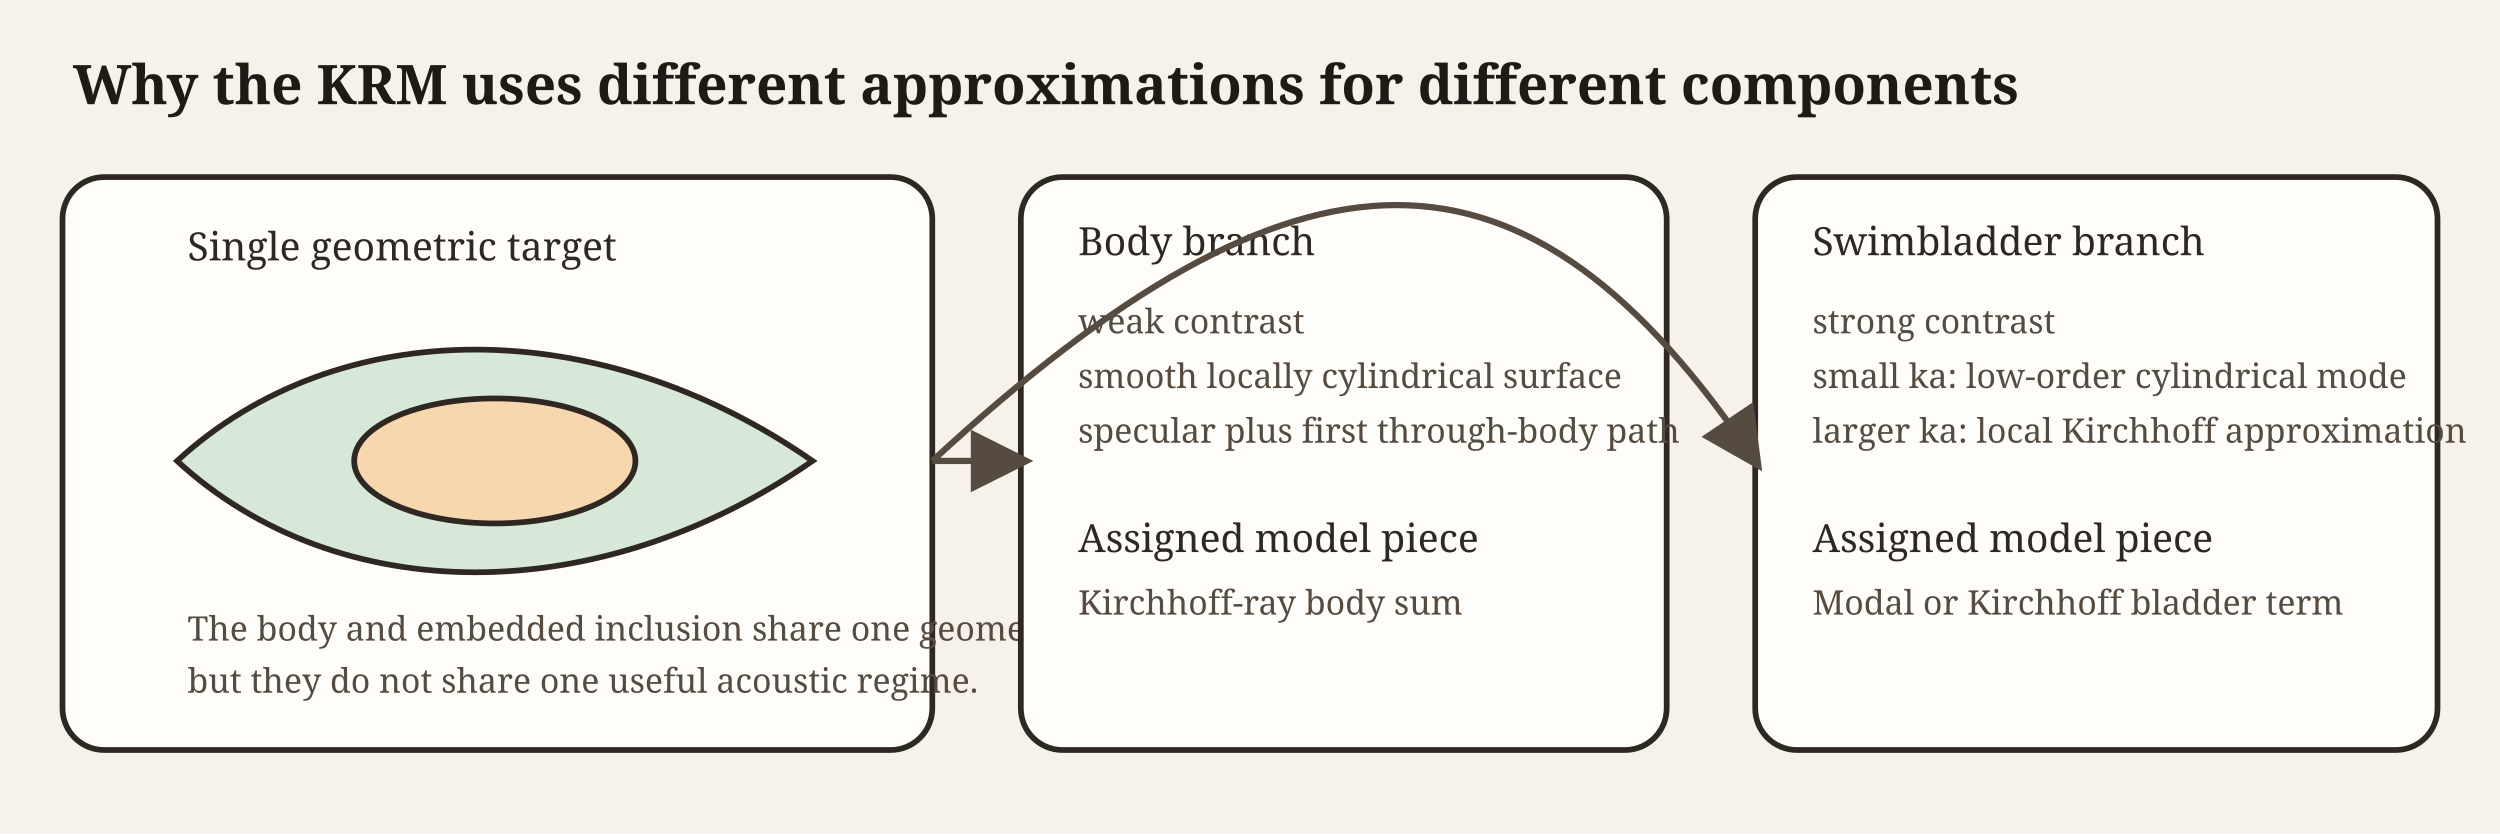
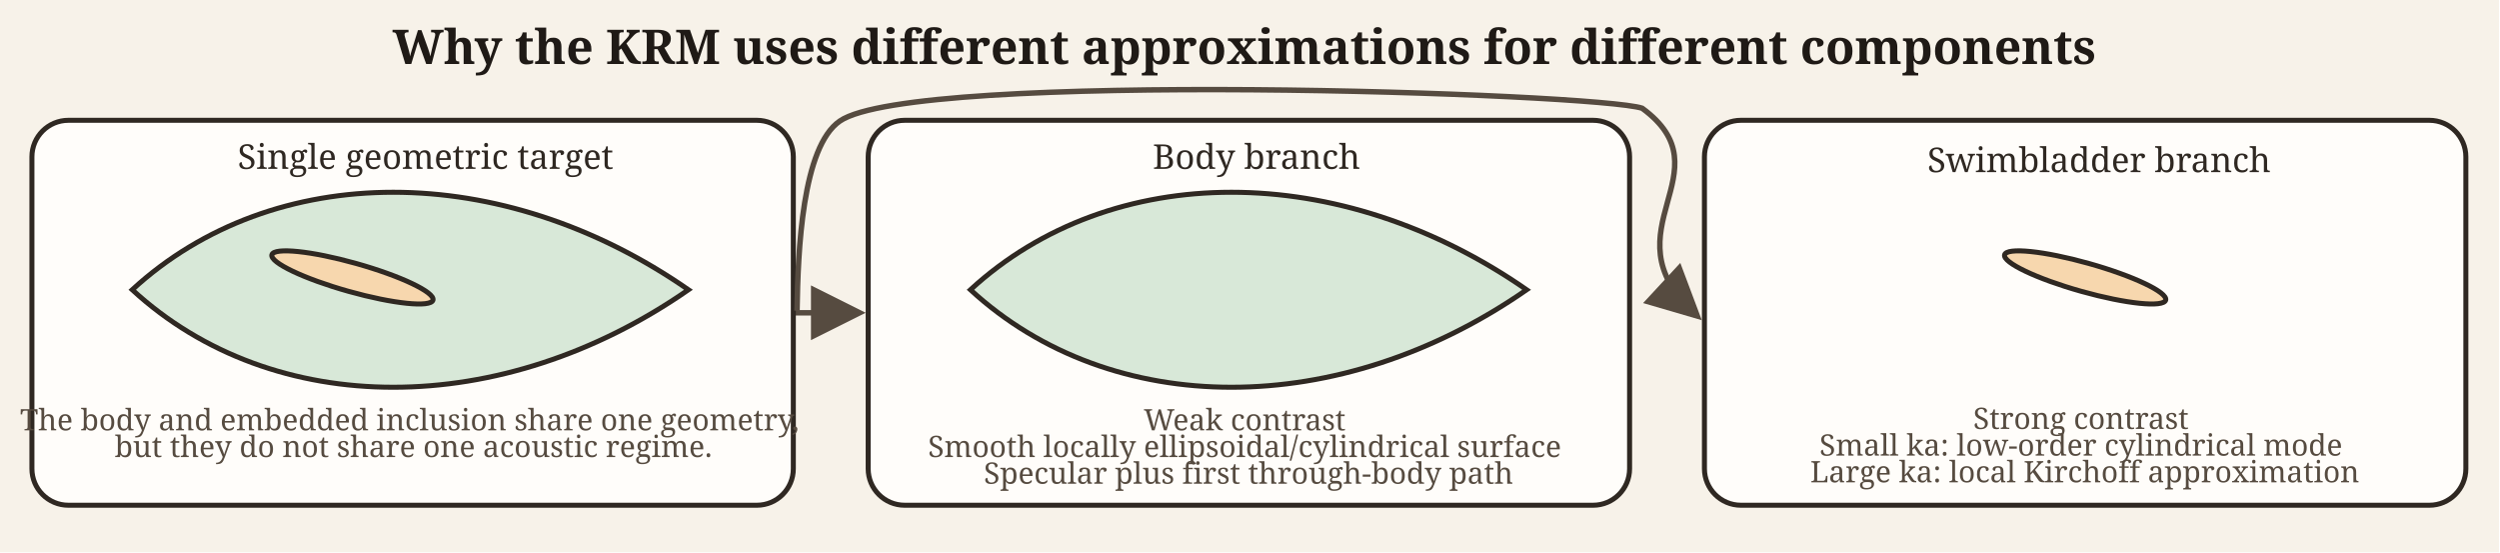
- <svg xmlns="http://www.w3.org/2000/svg" viewBox="0 0 960 320" role="img" aria-labelledby="title desc">
-   <defs>
-     <style>
+ <svg xmlns="http://www.w3.org/2000/svg" viewBox="0 0 1096.216 242.162" role="img" aria-labelledby="title desc" version="1.1" id="svg17" width="1096.216" height="242.162">
+   <defs id="defs1">
+     <style id="style1">
      .bg { fill: #f7f2e9; }
      .panel { fill: #fffdfa; stroke: #2f2822; stroke-width: 2.2; rx: 16; ry: 16; }
      .body { fill: #d8e8d8; stroke: #2f2822; stroke-width: 2.2; }
      .bladder { fill: #f7d7ae; stroke: #2f2822; stroke-width: 2.2; }
      .head { font: 700 21px Georgia, serif; fill: #1f1a16; }
      .txt { font: 15px Georgia, serif; fill: #2f2822; }
      .small { font: 13px Georgia, serif; fill: #564b40; }
      .arrow { stroke: #564b40; stroke-width: 2.4; fill: none; marker-end: url(#m); }
    </style>
    <marker id="m" markerWidth="10" markerHeight="10" refX="8" refY="5" orient="auto">
-       <path d="M0,0 L10,5 L0,10 z" fill="#564b40" />
+       <path d="M 0,0 10,5 0,10 Z" fill="#564b40" id="path1" />
    </marker>
  </defs>
-   <rect width="960" height="320" class="bg" />
-   <text x="28" y="40" class="head">Why the KRM uses different approximations for different components</text>
-   <rect x="24" y="68" width="334" height="220" class="panel" />
-   <path d="M68 177 C130 120, 230 120, 312 177 C230 234, 130 234, 68 177 z" class="body" />
-   <ellipse cx="190" cy="177" rx="54" ry="24" class="bladder" />
-   <text x="72" y="100" class="txt">Single geometric target</text>
-   <text x="72" y="246" class="small">The body and embedded inclusion share one geometry,</text>
-   <text x="72" y="266" class="small">but they do not share one useful acoustic regime.</text>
-   <rect x="392" y="68" width="248" height="220" class="panel" />
-   <text x="414" y="98" class="txt">Body branch</text>
-   <text x="414" y="128" class="small">weak contrast</text>
-   <text x="414" y="149" class="small">smooth locally cylindrical surface</text>
-   <text x="414" y="170" class="small">specular plus first through-body path</text>
-   <text x="414" y="212" class="txt">Assigned model piece</text>
-   <text x="414" y="236" class="small">Kirchhoff-ray body sum</text>
-   <rect x="674" y="68" width="262" height="220" class="panel" />
-   <text x="696" y="98" class="txt">Swimbladder branch</text>
-   <text x="696" y="128" class="small">strong contrast</text>
-   <text x="696" y="149" class="small">small ka: low-order cylindrical mode</text>
-   <text x="696" y="170" class="small">larger ka: local Kirchhoff approximation</text>
-   <text x="696" y="212" class="txt">Assigned model piece</text>
-   <text x="696" y="236" class="small">Modal or Kirchhoff bladder term</text>
-   <path d="M358 177 C372 177, 378 177, 392 177" class="arrow" />
-   <path d="M358 177 C500 46, 586 46, 674 177" class="arrow" />
+   <rect width="1096.216" height="242.162" class="bg" id="rect1" x="0" y="0" style="stroke-width:1" />
+   <text x="172.182" y="28.054" class="head" id="text1" style="font-style:normal;font-variant:normal;font-weight:700;font-stretch:normal;font-size:21px;line-height:normal;font-family:Georgia, serif">Why the KRM uses different approximations for different components</text>
+   <path d="m 347.071,137.147 c 11.475,0 16.392,0 27.867,0" class="arrow" id="path16" />
+   <g id="g24" transform="translate(-10,-25.94595)">
+     <rect x="24" y="78.702" width="334" height="168.782" class="panel" id="rect2" />
+     <path d="m 68,153 c 62,-57 162,-57 244,0 -82,57 -182,57 -244,0 z" class="body" id="path2" />
+     <ellipse cx="197.224" cy="97.642" rx="36.702" ry="6.331" class="bladder" id="ellipse2" transform="matrix(0.96281,0.2701794,-0.2590502,0.9658639,0,0)" />
+     <text x="114.246" y="100" class="txt" id="text2" style="font-style:normal;font-variant:normal;font-weight:normal;font-stretch:normal;font-size:15px;line-height:normal;font-family:Georgia, serif">Single geometric target</text>
+     <text x="191.343" y="214.649" class="small" id="text3" style="font-style:normal;font-variant:normal;font-weight:normal;font-stretch:normal;font-size:13px;line-height:0.9;font-family:Georgia, serif;-inkscape-font-specification:'Georgia, serif, Normal';font-variant-ligatures:normal;font-variant-caps:normal;font-variant-numeric:normal;font-variant-east-asian:normal;text-align:center;text-anchor:middle;fill:#564b40">
+       <tspan id="tspan17" x="191.343" y="214.649" style="line-height:0.9">The body and embedded inclusion share one geometry,</tspan>
+       <tspan id="tspan18" x="191.343" y="226.349" style="line-height:0.9">but they do not share one acoustic regime.</tspan>
+     </text>
+   </g>
+   <path d="m 349.621,136.249 c 0.396,-26.503 2.298,-71.835 18.786,-83.168 32.776,-22.529 332.534,-12.203 351.955,-5.612 38.027,27.917 -16.363,53.504 22.639,89.677" class="arrow" id="path17" />
+   <g id="g25" transform="translate(-11.16217,-25.94595)">
+     <rect x="392" y="78.702" width="334" height="168.782" class="panel" id="rect4" />
+     <text x="516.823" y="100" class="txt" id="text5" style="font-style:normal;font-variant:normal;font-weight:normal;font-stretch:normal;font-size:15px;line-height:normal;font-family:Georgia, serif">Body branch</text>
+     <text x="558.835" y="214.649" class="small" id="text6" style="font-style:normal;font-variant:normal;font-weight:normal;font-stretch:normal;font-size:13px;line-height:0.9;font-family:Georgia, serif;-inkscape-font-specification:'Georgia, serif, Normal';font-variant-ligatures:normal;font-variant-caps:normal;font-variant-numeric:normal;font-variant-east-asian:normal;text-align:center;text-anchor:middle;fill:#564b40">
+       <tspan id="tspan19" x="558.835" y="214.649">Weak contrast</tspan>
+       <tspan id="tspan20" x="558.835" y="226.349">Smooth locally ellipsoidal/cylindrical surface</tspan>
+       <tspan id="tspan21" x="558.835" y="238.049">Specular plus first through-body path</tspan>
+     </text>
+     <path d="m 436.849,153 c 62,-57 162,-57 244,0 -82,57 -182,57 -244,0 z" class="body" id="path18" />
+   </g>
+   <g id="g26" transform="translate(0,-25.94603)">
+     <rect x="747.676" y="78.702" width="334" height="168.782" class="panel" id="rect21" />
+     <text x="845.469" y="101.432" class="txt" id="text11" style="font-style:normal;font-variant:normal;font-weight:normal;font-stretch:normal;font-size:15px;line-height:normal;font-family:Georgia, serif">Swimbladder branch</text>
+     <text x="914.52" y="214.033" class="small" id="text12" style="font-style:normal;font-variant:normal;font-weight:normal;font-stretch:normal;font-size:13px;line-height:0.9;font-family:Georgia, serif;-inkscape-font-specification:'Georgia, serif, Normal';font-variant-ligatures:normal;font-variant-caps:normal;font-variant-numeric:normal;font-variant-east-asian:normal;text-align:center;text-anchor:middle;fill:#564b40">
+       <tspan id="tspan22" x="914.52" y="214.033">Strong contrast</tspan>
+       <tspan id="tspan23" x="914.52" y="225.733">Small ka: low-order cylindrical mode</tspan>
+       <tspan id="tspan24" x="914.52" y="237.433">Large ka: local Kirchoff approximation</tspan>
+     </text>
+     <ellipse cx="921.748" cy="-105.028" rx="36.702" ry="6.331" class="bladder" id="ellipse21" transform="matrix(0.96281,0.2701794,-0.2590502,0.9658639,0,0)" />
+   </g>
</svg>
